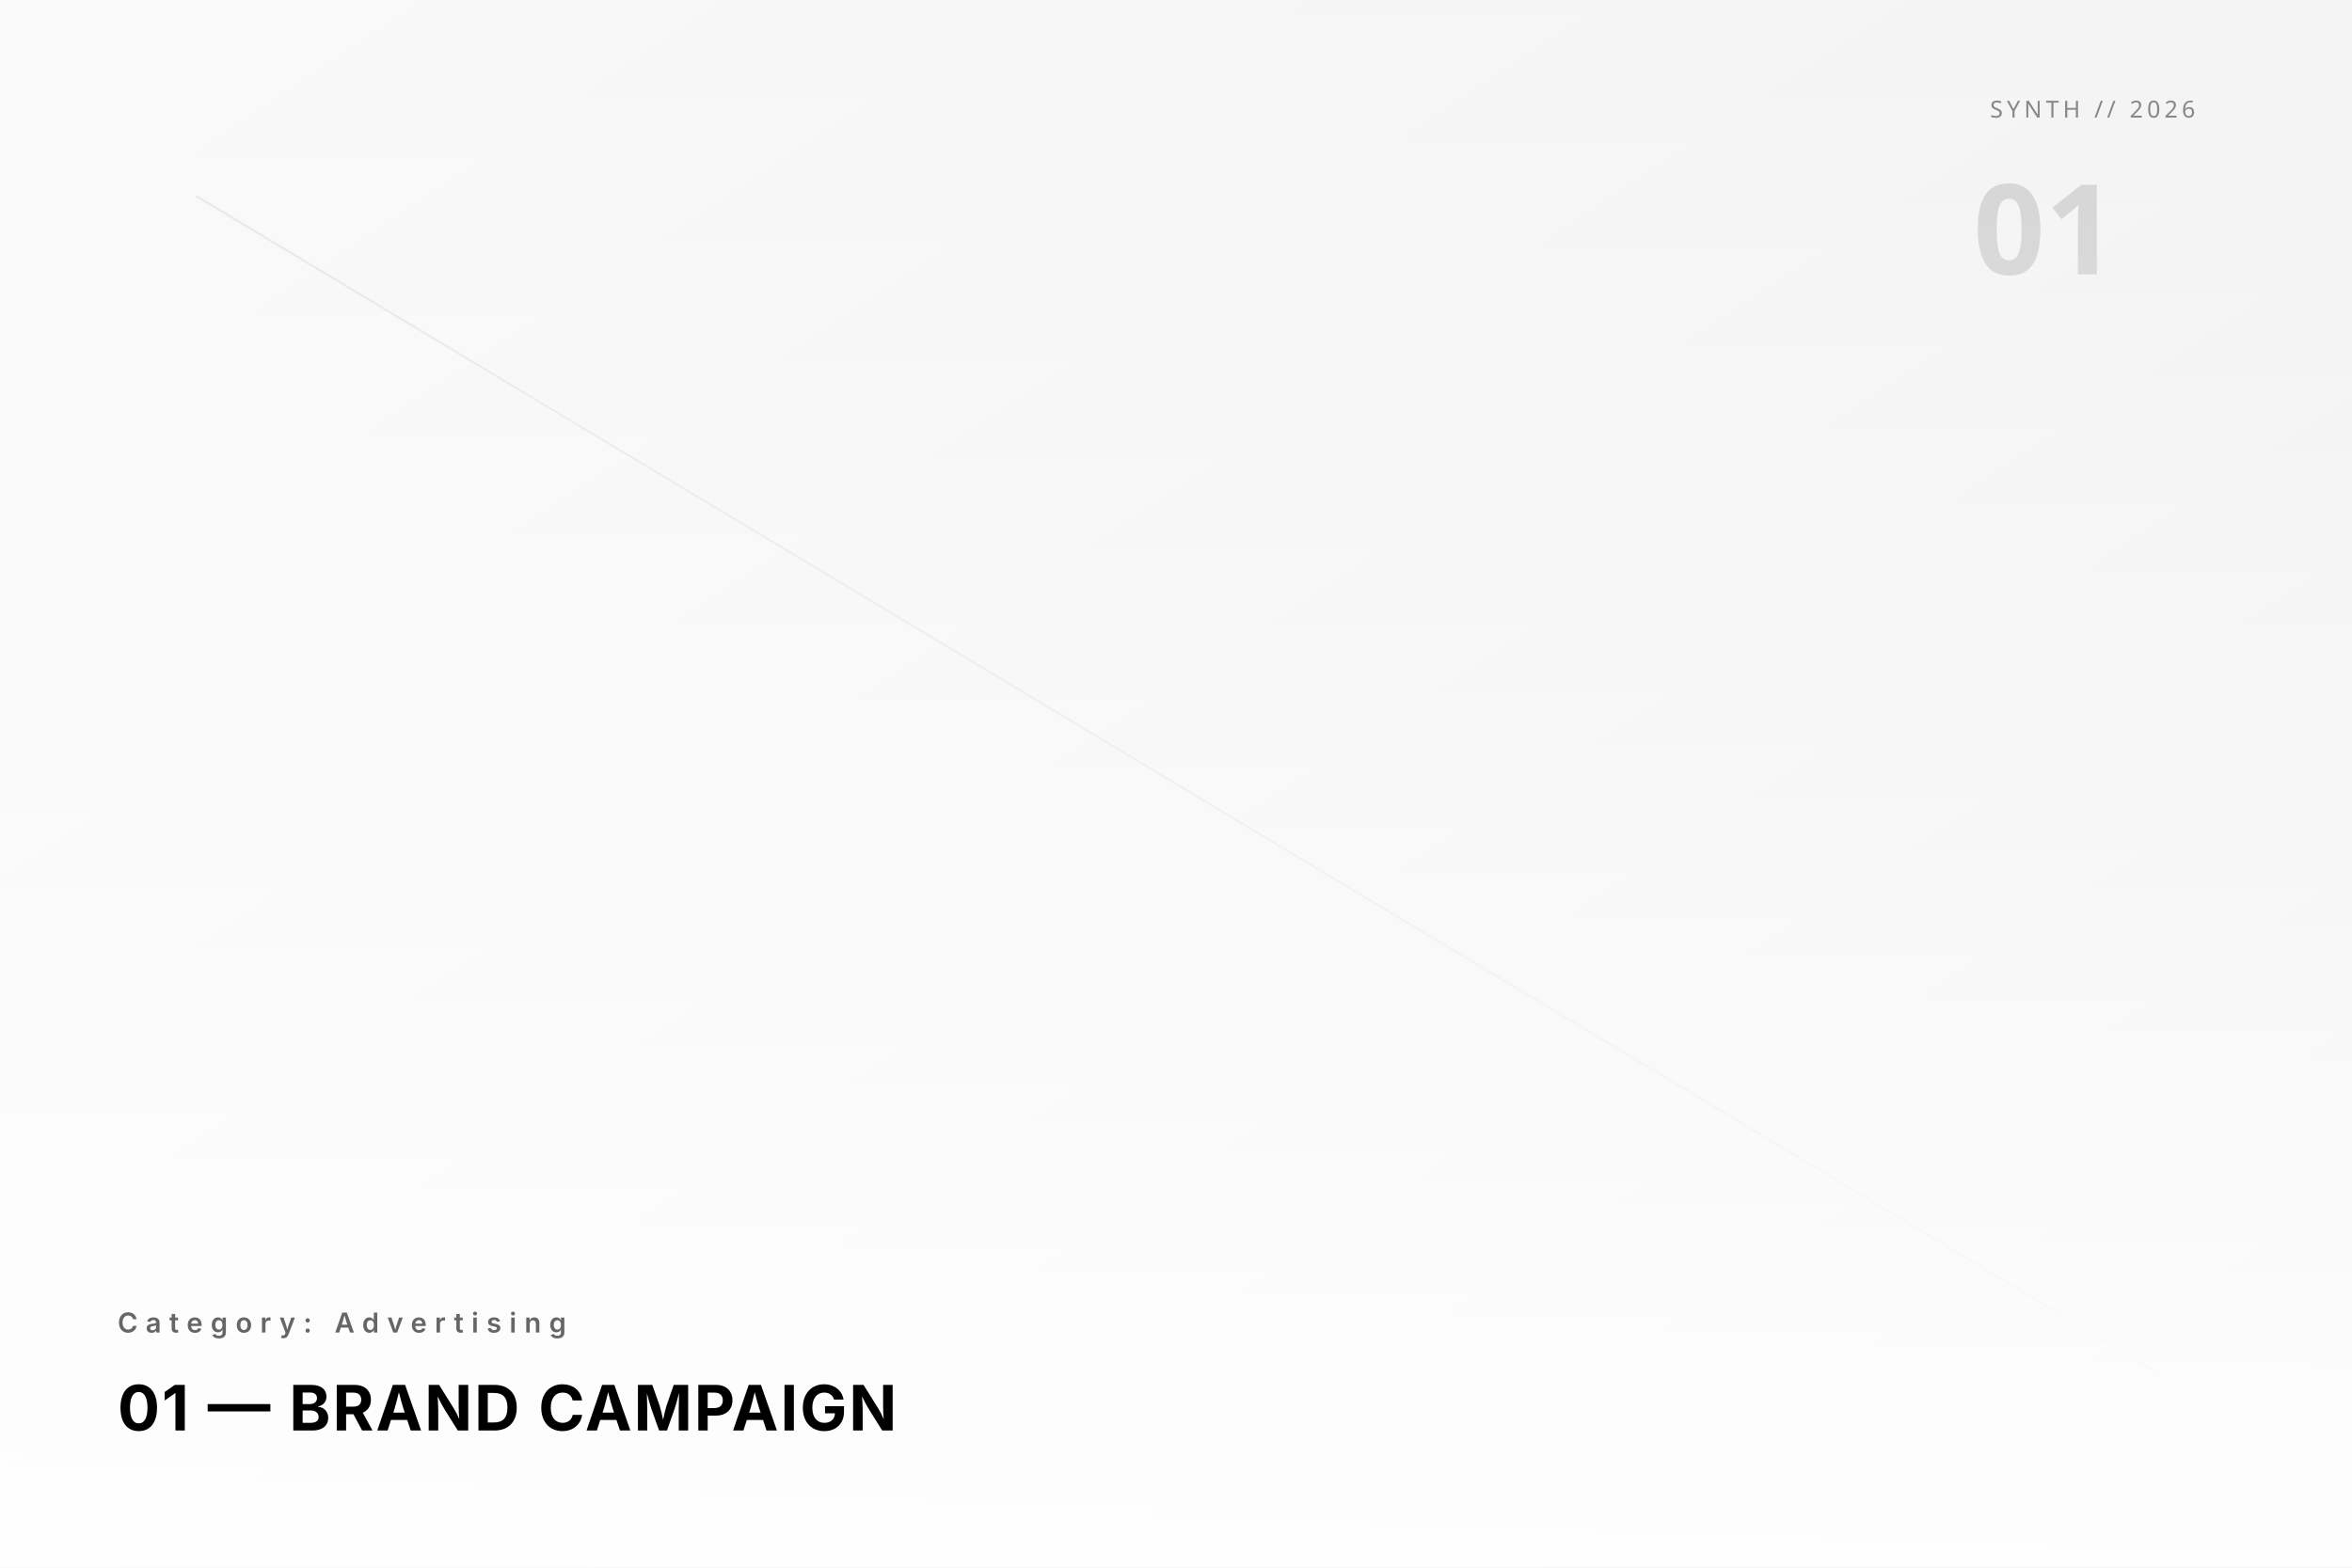
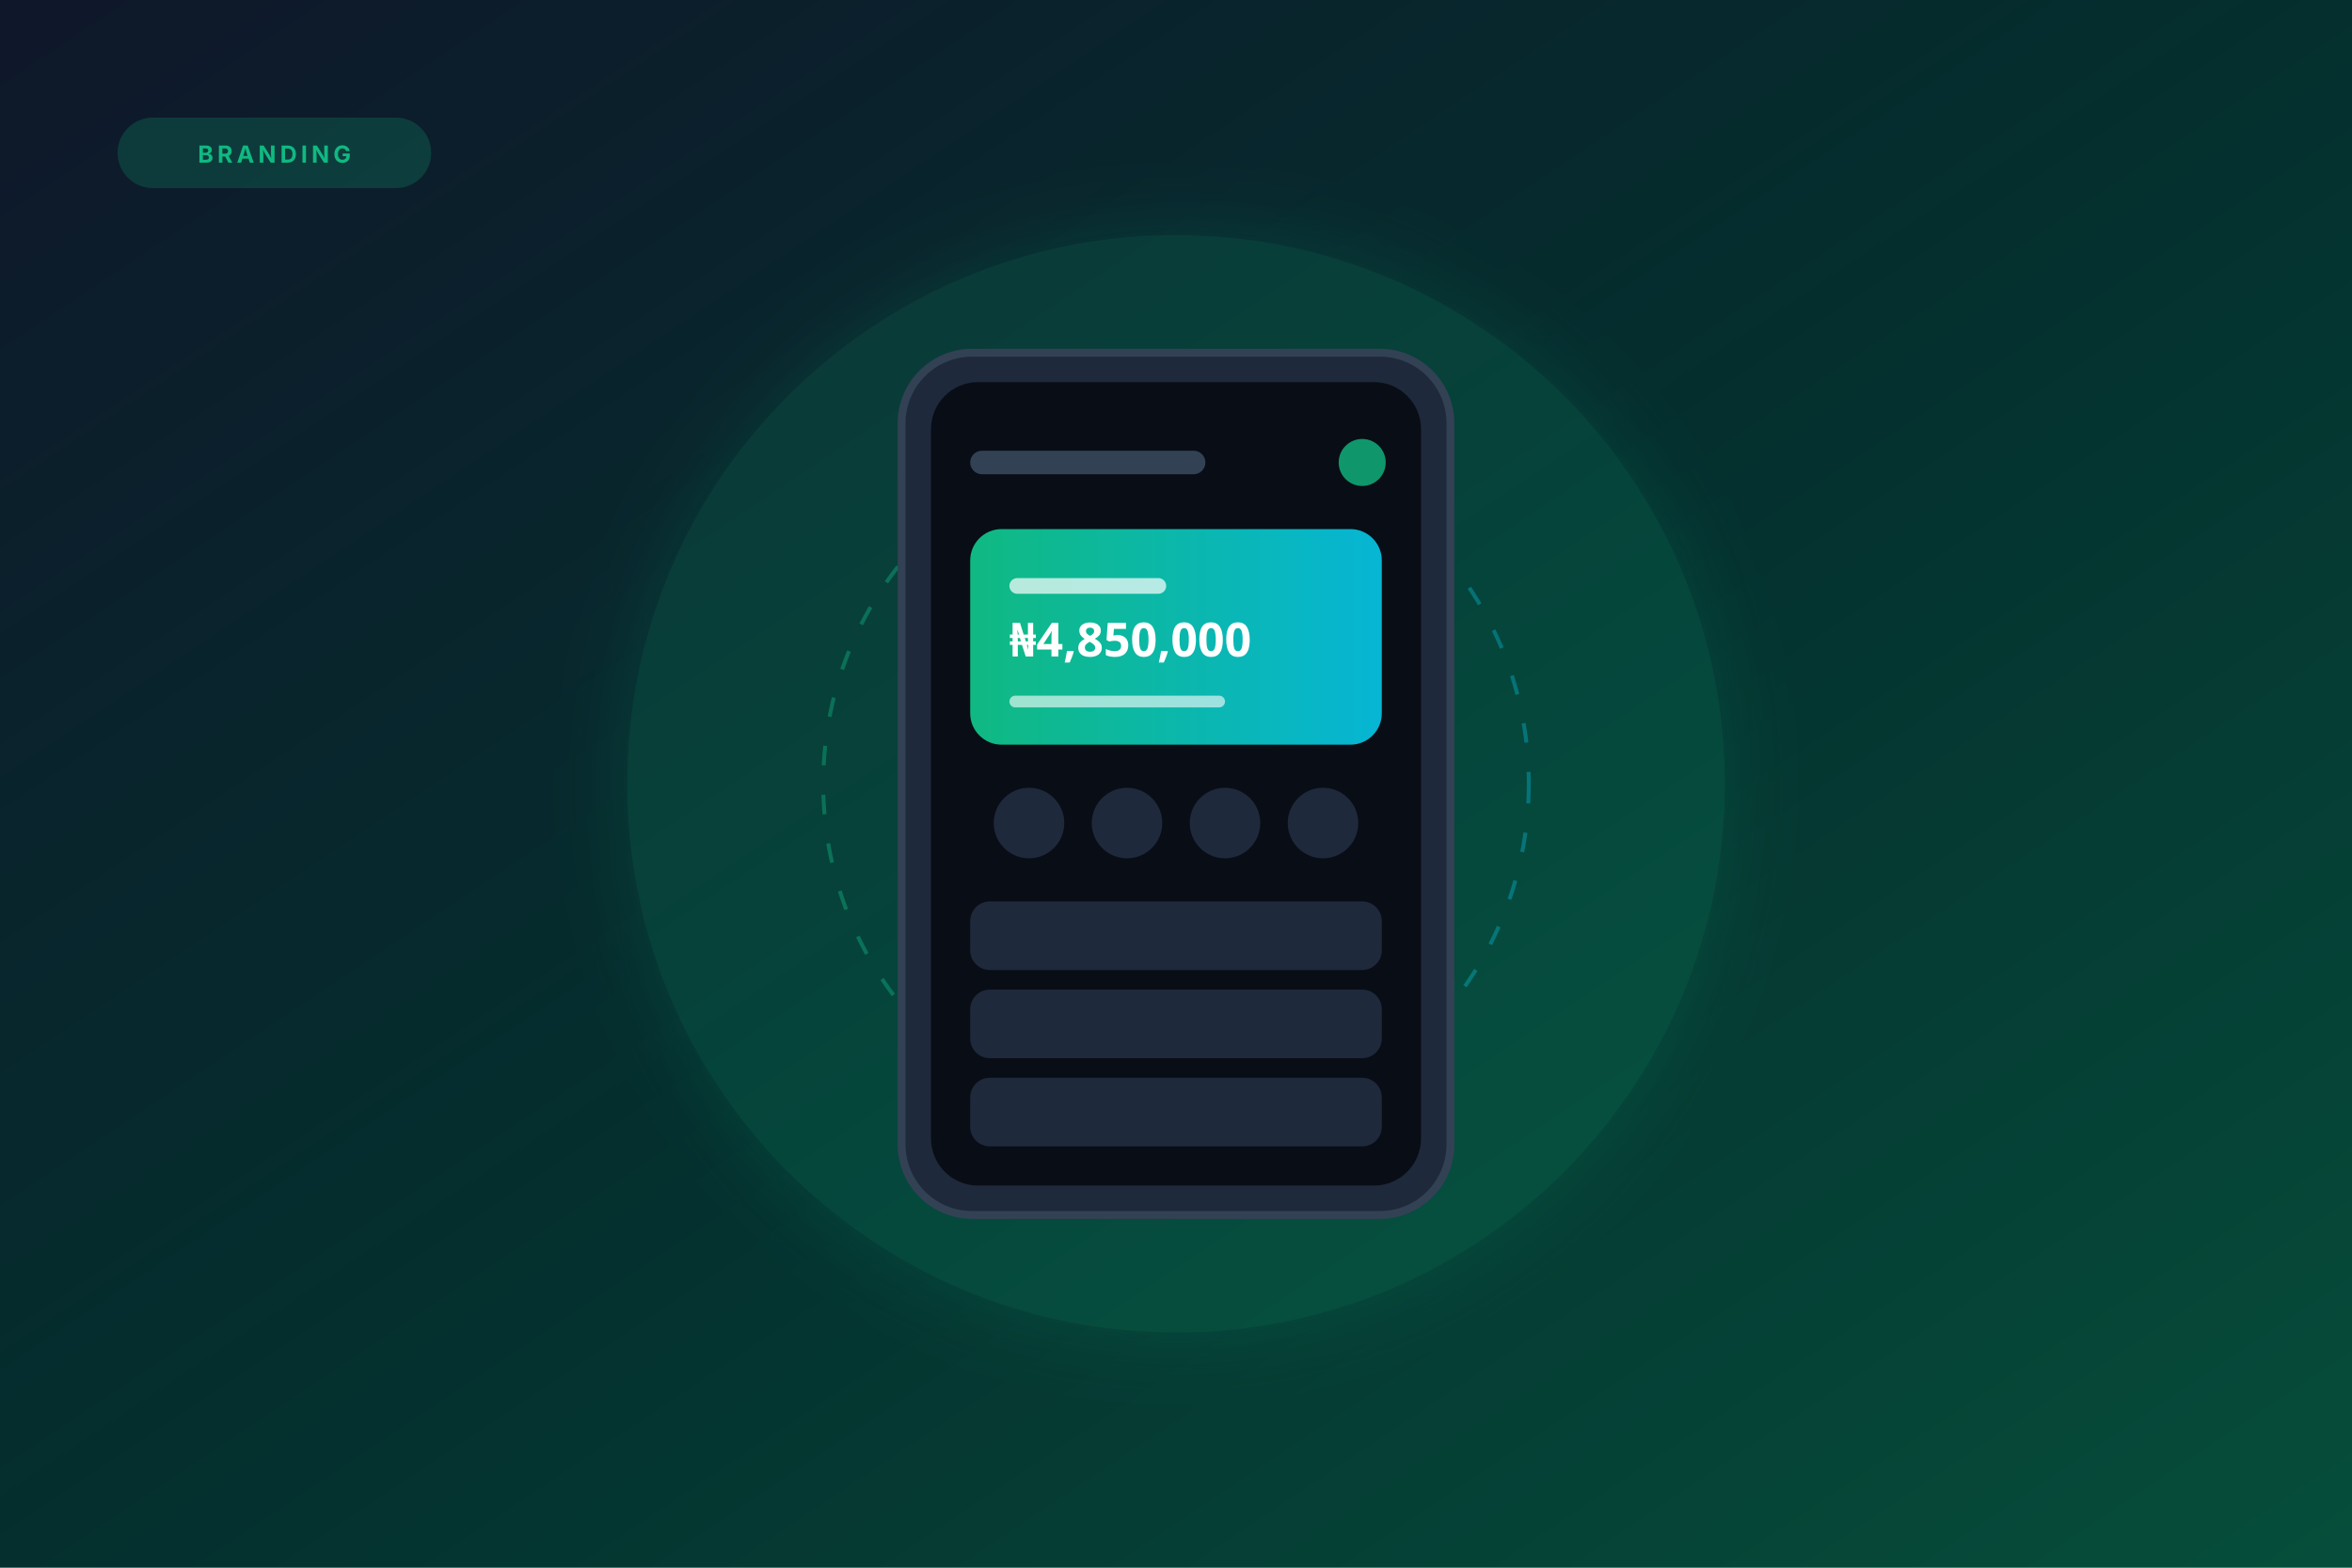
<svg xmlns="http://www.w3.org/2000/svg" viewBox="0 0 1200 800" width="100%" height="100%">
  <defs>
-     <linearGradient id="grad" x1="0%" y1="0%" x2="100%" y2="100%">
-       <stop offset="0%" stop-color="#f8f8f8" />
-       <stop offset="50%" stop-color="#f0f0f0" />
-       <stop offset="100%" stop-color="#e6e6e6" />
+     <linearGradient id="bg" x1="0%" y1="0%" x2="100%" y2="100%">
+       <stop offset="0%" stop-color="#0f172a" />
+       <stop offset="50%" stop-color="#042f2e" />
+       <stop offset="100%" stop-color="#064e3b" />
    </linearGradient>
-     <linearGradient id="overlay" x1="0%" y1="100%" x2="0%" y2="0%">
-       <stop offset="0%" stop-color="#ffffff" stop-opacity="0.95" />
-       <stop offset="100%" stop-color="#ffffff" stop-opacity="0.2" />
+     <linearGradient id="accent" x1="0%" y1="0%" x2="100%" y2="0%">
+       <stop offset="0%" stop-color="#10b981" />
+       <stop offset="100%" stop-color="#06b6d4" />
    </linearGradient>
+     <filter id="glow">
+       <feGaussianBlur stdDeviation="20" result="coloredBlur" />
+       <feMerge>
+         <feMergeNode in="coloredBlur" />
+         <feMergeNode in="SourceGraphic" />
+       </feMerge>
+     </filter>
  </defs>
-   <rect width="1200" height="800" fill="url(#grad)" />
-   <g opacity="0.6">
-     <rect x="0" y="0" width="1200" height="800" fill="url(#grad)" />
-     <line x1="100" y1="100" x2="1100" y2="700" stroke="#d0d0d0" stroke-width="1" />
-     <text x="1080" y="140" fill="#aaaaaa" font-family="sans-serif" font-size="64" font-weight="900" text-anchor="end">01</text>
+   <rect width="1200" height="800" fill="url(#bg)" />
+   <g transform="translate(600, 400)">
+     <circle cx="0" cy="0" r="280" fill="#10b981" opacity="0.15" filter="url(#glow)" />
+     <circle cx="0" cy="0" r="180" fill="none" stroke="url(#accent)" stroke-width="2" opacity="0.4" stroke-dasharray="10 15" />
+     <rect x="-140" y="-220" width="280" height="440" rx="36" fill="#1e293b" stroke="#334155" stroke-width="4" />
+     <rect x="-125" y="-205" width="250" height="410" rx="24" fill="#090d16" />
+     <rect x="-105" y="-170" width="120" height="12" rx="6" fill="#334155" />
+     <circle cx="95" cy="-164" r="12" fill="#10b981" opacity="0.8" />
+     <rect x="-105" y="-130" width="210" height="110" rx="16" fill="url(#accent)" />
+     <rect x="-85" y="-105" width="80" height="8" rx="4" fill="#ffffff" opacity="0.7" />
+     <text x="-85" y="-65" fill="#ffffff" font-family="Space Grotesk, sans-serif" font-size="24" font-weight="800">₦4,850,000</text>
+     <rect x="-85" y="-45" width="110" height="6" rx="3" fill="#ffffff" opacity="0.6" />
+     <circle cx="-75" cy="20" r="18" fill="#1e293b" />
+     <circle cx="-25" cy="20" r="18" fill="#1e293b" />
+     <circle cx="25" cy="20" r="18" fill="#1e293b" />
+     <circle cx="75" cy="20" r="18" fill="#1e293b" />
+     <rect x="-105" y="60" width="210" height="35" rx="10" fill="#1e293b" />
+     <rect x="-105" y="105" width="210" height="35" rx="10" fill="#1e293b" />
+     <rect x="-105" y="150" width="210" height="35" rx="10" fill="#1e293b" />
  </g>
-   <rect width="1200" height="800" fill="url(#overlay)" />
-   <g font-family="system-ui, -apple-system, sans-serif" text-anchor="start">
-     <text x="60" y="680" fill="#666666" font-size="14" font-weight="600" letter-spacing="4" text-transform="uppercase">Category: Advertising</text>
-     <text x="60" y="730" fill="#000000" font-size="32" font-weight="700" letter-spacing="1">01 — BRAND CAMPAIGN</text>
-   </g>
-   <g transform="translate(1120, 60)" font-family="sans-serif" text-anchor="end">
-     <text x="0" y="0" fill="#888888" font-size="12" letter-spacing="2">SYNTH // 2026</text>
-   </g>
+   <rect x="60" y="60" width="160" height="36" rx="18" fill="#10b981" opacity="0.2" />
+   <text x="140" y="83" fill="#10b981" font-family="Inter, sans-serif" font-size="12" font-weight="700" text-anchor="middle" letter-spacing="2">BRANDING</text>
</svg>
